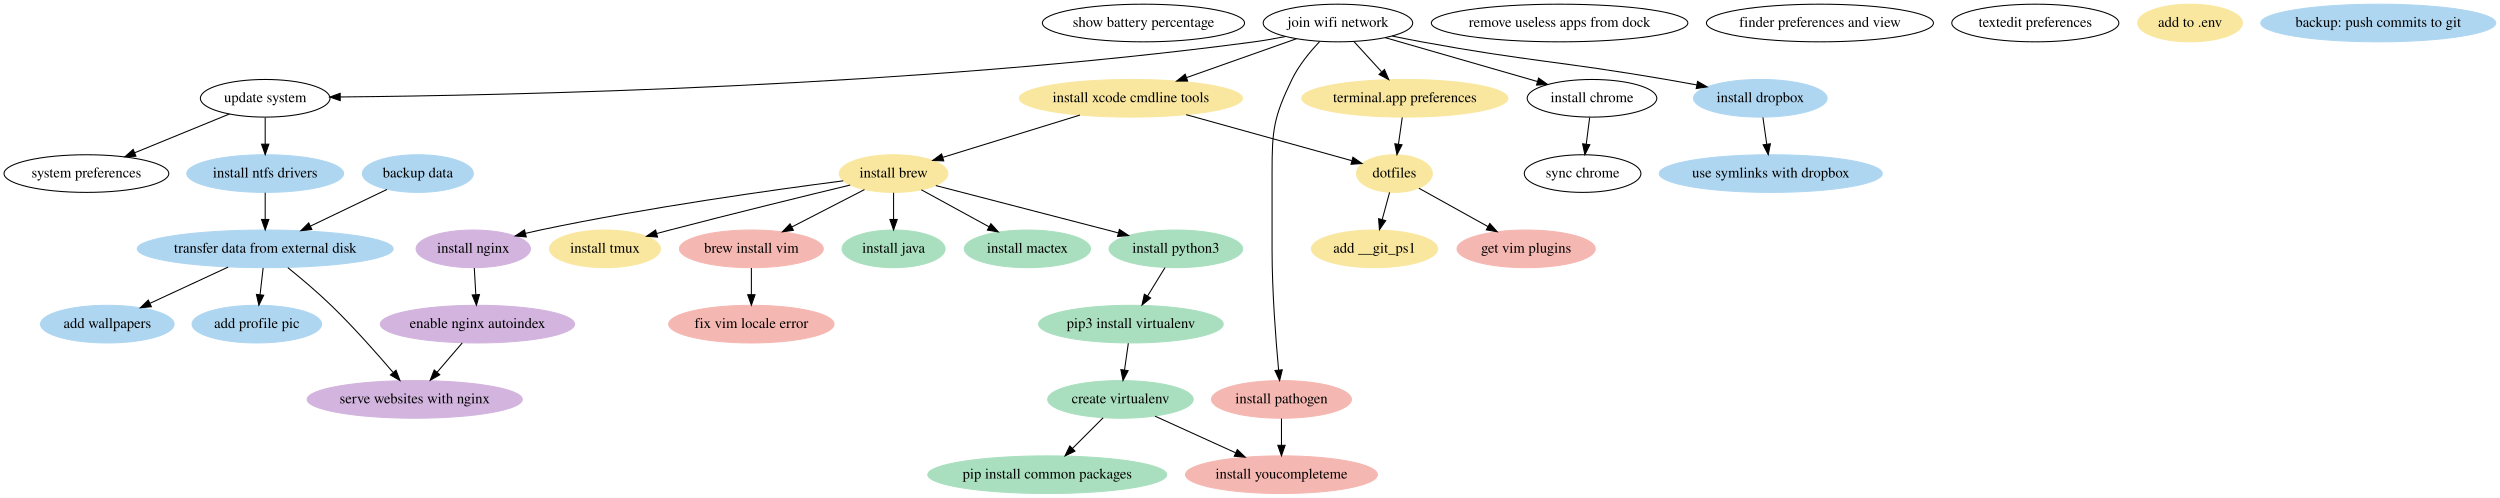
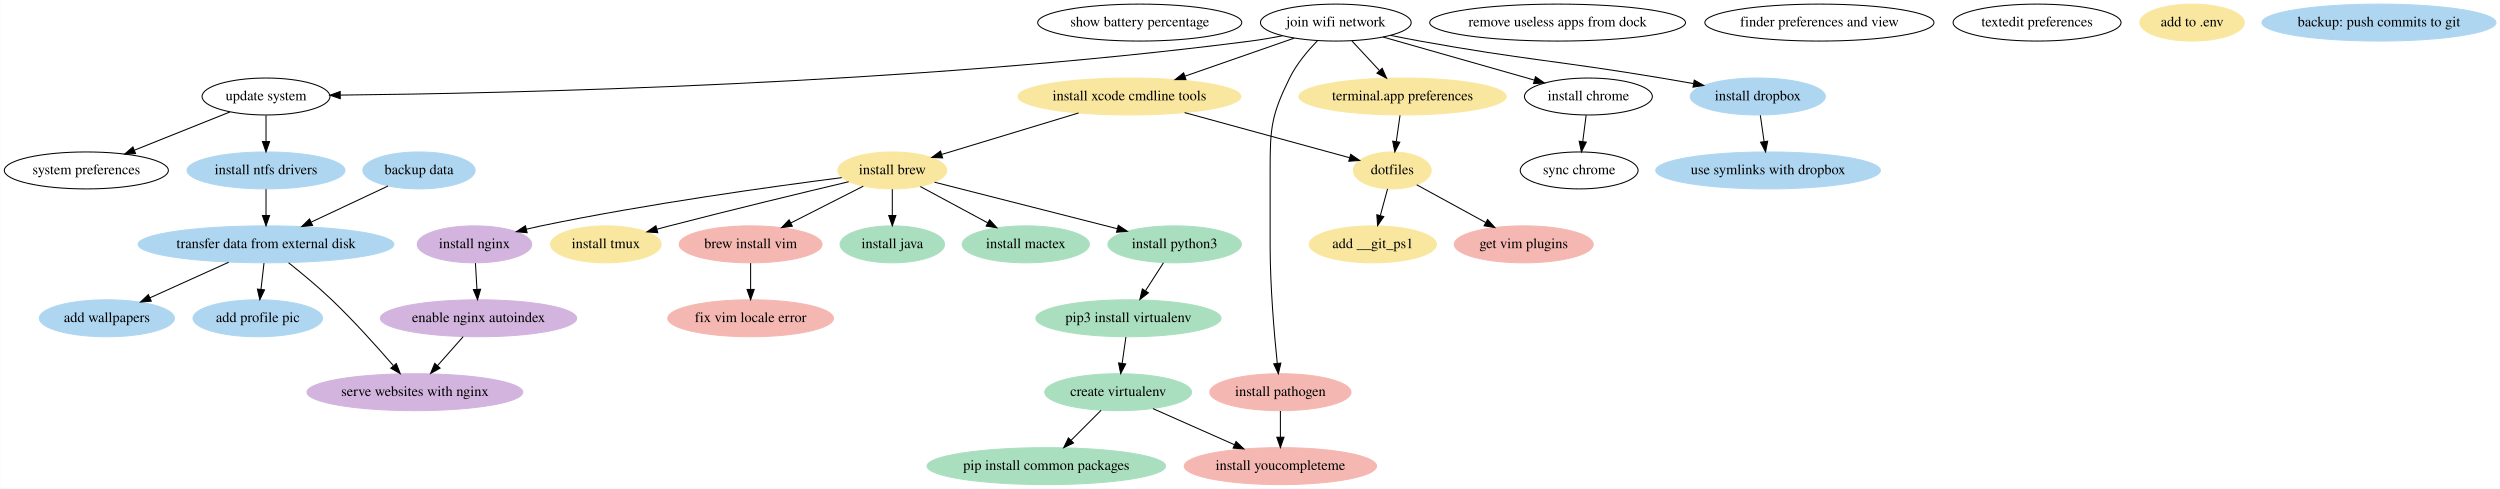
- <svg xmlns="http://www.w3.org/2000/svg" width="2391pt" height="476pt" viewBox="0.00 0.00 2391.08 476.00">
+ <svg xmlns="http://www.w3.org/2000/svg" width="2435pt" height="476pt" viewBox="0.00 0.00 2434.68 476.00">
  <g id="graph0" class="graph" transform="scale(1 1) rotate(0) translate(4 472)">
-     <polygon fill="white" stroke="transparent" points="-4,4 -4,-472 2387.08,-472 2387.08,4 -4,4" />
+     <polygon fill="white" stroke="transparent" points="-4,4 -4,-472 2430.68,-472 2430.68,4 -4,4" />
    <g id="node1" class="node">
-       <ellipse fill="none" stroke="black" cx="1089.64" cy="-450" rx="96.68" ry="18" />
-       <text text-anchor="middle" x="1089.64" y="-446.3" font-family="Times,serif" font-size="14.00">show battery percentage</text>
+       <ellipse fill="none" stroke="black" cx="1105.94" cy="-450" rx="99.38" ry="18" />
+       <text text-anchor="middle" x="1105.94" y="-446.3" font-family="Times,serif" font-size="14.00">show battery percentage</text>
    </g>
    <g id="node2" class="node">
-       <ellipse fill="none" stroke="black" cx="1275.64" cy="-450" rx="71.49" ry="18" />
-       <text text-anchor="middle" x="1275.64" y="-446.3" font-family="Times,serif" font-size="14.00">join wifi network</text>
+       <ellipse fill="none" stroke="black" cx="1296.94" cy="-450" rx="73.39" ry="18" />
+       <text text-anchor="middle" x="1296.94" y="-446.3" font-family="Times,serif" font-size="14.00">join wifi network</text>
    </g>
    <g id="node3" class="node">
-       <ellipse fill="none" stroke="black" cx="249.64" cy="-378" rx="61.99" ry="18" />
-       <text text-anchor="middle" x="249.64" y="-374.3" font-family="Times,serif" font-size="14.00">update system</text>
+       <ellipse fill="none" stroke="black" cx="254.94" cy="-378" rx="62.29" ry="18" />
+       <text text-anchor="middle" x="254.94" y="-374.3" font-family="Times,serif" font-size="14.00">update system</text>
    </g>
    <g id="edge1" class="edge">
-       <path fill="none" stroke="black" d="M1225.49,-437.11C1215.64,-435.13 1205.35,-433.3 1195.64,-432 871.37,-388.72 479.98,-380.7 321.48,-379.27" />
-       <polygon fill="black" stroke="black" points="321.41,-375.77 311.38,-379.19 321.35,-382.77 321.41,-375.77" />
+       <path fill="none" stroke="black" d="M1244.89,-437.12C1234.68,-435.14 1224.01,-433.3 1213.94,-432 884.85,-389.44 487.89,-381.02 327.44,-379.38" />
+       <polygon fill="black" stroke="black" points="327.25,-375.88 317.22,-379.28 327.19,-382.88 327.25,-375.88" />
    </g>
    <g id="node8" class="node">
-       <ellipse fill="none" stroke="black" cx="1518.64" cy="-378" rx="61.99" ry="18" />
-       <text text-anchor="middle" x="1518.64" y="-374.3" font-family="Times,serif" font-size="14.00">install chrome</text>
+       <ellipse fill="none" stroke="black" cx="1542.94" cy="-378" rx="62.29" ry="18" />
+       <text text-anchor="middle" x="1542.94" y="-374.3" font-family="Times,serif" font-size="14.00">install chrome</text>
    </g>
    <g id="edge3" class="edge">
-       <path fill="none" stroke="black" d="M1320.78,-436C1362.04,-424.11 1423.05,-406.54 1466.4,-394.05" />
-       <polygon fill="black" stroke="black" points="1467.55,-397.36 1476.19,-391.23 1465.61,-390.63 1467.55,-397.36" />
+       <path fill="none" stroke="black" d="M1342.93,-435.92C1384.73,-424.02 1446.39,-406.48 1490.18,-394.01" />
+       <polygon fill="black" stroke="black" points="1491.41,-397.3 1500.07,-391.2 1489.49,-390.57 1491.41,-397.3" />
    </g>
    <g id="node10" class="node">
-       <ellipse fill="#f9e79f" stroke="#f9e79f" cx="1339.64" cy="-378" rx="98.58" ry="18" />
-       <text text-anchor="middle" x="1339.64" y="-374.3" font-family="Times,serif" font-size="14.00">terminal.app preferences</text>
+       <ellipse fill="#f9e79f" stroke="#f9e79f" cx="1361.94" cy="-378" rx="100.98" ry="18" />
+       <text text-anchor="middle" x="1361.94" y="-374.3" font-family="Times,serif" font-size="14.00">terminal.app preferences</text>
    </g>
    <g id="edge5" class="edge">
-       <path fill="none" stroke="black" d="M1291.14,-432.05C1299,-423.46 1308.69,-412.86 1317.34,-403.4" />
-       <polygon fill="black" stroke="black" points="1320.13,-405.53 1324.29,-395.79 1314.96,-400.81 1320.13,-405.53" />
+       <path fill="none" stroke="black" d="M1312.68,-432.05C1320.66,-423.46 1330.5,-412.86 1339.29,-403.4" />
+       <polygon fill="black" stroke="black" points="1342.11,-405.5 1346.35,-395.79 1336.98,-400.74 1342.11,-405.5" />
    </g>
    <g id="node11" class="node">
-       <ellipse fill="#f9e79f" stroke="#f9e79f" cx="1077.64" cy="-378" rx="106.68" ry="18" />
-       <text text-anchor="middle" x="1077.64" y="-374.3" font-family="Times,serif" font-size="14.00">install xcode cmdline tools</text>
+       <ellipse fill="#f9e79f" stroke="#f9e79f" cx="1095.94" cy="-378" rx="108.58" ry="18" />
+       <text text-anchor="middle" x="1095.94" y="-374.3" font-family="Times,serif" font-size="14.00">install xcode cmdline tools</text>
    </g>
    <g id="edge6" class="edge">
-       <path fill="none" stroke="black" d="M1236.05,-435C1205.85,-424.33 1163.95,-409.51 1130.83,-397.8" />
-       <polygon fill="black" stroke="black" points="1131.89,-394.47 1121.3,-394.43 1129.56,-401.07 1131.89,-394.47" />
+       <path fill="none" stroke="black" d="M1256.27,-434.83C1225.68,-424.18 1183.46,-409.48 1150.02,-397.83" />
+       <polygon fill="black" stroke="black" points="1150.99,-394.47 1140.4,-394.48 1148.69,-401.08 1150.99,-394.47" />
    </g>
    <g id="node29" class="node">
-       <ellipse fill="#aed6f1" stroke="#aed6f1" cx="1679.64" cy="-378" rx="63.89" ry="18" />
-       <text text-anchor="middle" x="1679.64" y="-374.3" font-family="Times,serif" font-size="14.00">install dropbox</text>
+       <ellipse fill="#aed6f1" stroke="#aed6f1" cx="1707.94" cy="-378" rx="65.79" ry="18" />
+       <text text-anchor="middle" x="1707.94" y="-374.3" font-family="Times,serif" font-size="14.00">install dropbox</text>
    </g>
    <g id="edge23" class="edge">
-       <path fill="none" stroke="black" d="M1327.63,-437.51C1336.94,-435.58 1346.56,-433.66 1355.64,-432 1459.15,-413.06 1485.93,-413.77 1589.64,-396 1599.07,-394.39 1609.03,-392.59 1618.75,-390.79" />
-       <polygon fill="black" stroke="black" points="1619.58,-394.2 1628.77,-388.92 1618.3,-387.32 1619.58,-394.2" />
+       <path fill="none" stroke="black" d="M1350.24,-437.53C1359.78,-435.6 1369.64,-433.68 1378.94,-432 1482.93,-413.27 1509.72,-413.4 1613.94,-396 1624.11,-394.3 1634.88,-392.43 1645.36,-390.56" />
+       <polygon fill="black" stroke="black" points="1646.06,-393.99 1655.29,-388.78 1644.83,-387.1 1646.06,-393.99" />
    </g>
    <g id="node35" class="node">
-       <ellipse fill="#f5b7b1" stroke="#f5b7b1" cx="1221.64" cy="-90" rx="66.89" ry="18" />
-       <text text-anchor="middle" x="1221.64" y="-86.3" font-family="Times,serif" font-size="14.00">install pathogen</text>
+       <ellipse fill="#f5b7b1" stroke="#f5b7b1" cx="1242.94" cy="-90" rx="68.79" ry="18" />
+       <text text-anchor="middle" x="1242.94" y="-86.3" font-family="Times,serif" font-size="14.00">install pathogen</text>
    </g>
    <g id="edge30" class="edge">
-       <path fill="none" stroke="black" d="M1258.21,-432.37C1248.98,-422.61 1238.22,-409.56 1231.64,-396 1213.99,-359.61 1212.64,-347.45 1212.64,-307 1212.64,-307 1212.64,-307 1212.64,-233 1212.64,-192.92 1216.26,-146.59 1218.91,-118.05" />
-       <polygon fill="black" stroke="black" points="1222.4,-118.31 1219.86,-108.03 1215.43,-117.65 1222.4,-118.31" />
+       <path fill="none" stroke="black" d="M1279.11,-432.44C1269.66,-422.7 1258.66,-409.65 1251.94,-396 1234.09,-359.71 1232.94,-347.45 1232.94,-307 1232.94,-307 1232.94,-307 1232.94,-233 1232.94,-192.9 1236.96,-146.58 1239.9,-118.04" />
+       <polygon fill="black" stroke="black" points="1243.39,-118.34 1240.97,-108.02 1236.43,-117.6 1243.39,-118.34" />
    </g>
    <g id="node5" class="node">
-       <ellipse fill="none" stroke="black" cx="78.64" cy="-306" rx="78.79" ry="18" />
-       <text text-anchor="middle" x="78.64" y="-302.3" font-family="Times,serif" font-size="14.00">system preferences</text>
+       <ellipse fill="none" stroke="black" cx="79.94" cy="-306" rx="79.89" ry="18" />
+       <text text-anchor="middle" x="79.94" y="-302.3" font-family="Times,serif" font-size="14.00">system preferences</text>
    </g>
    <g id="edge2" class="edge">
-       <path fill="none" stroke="black" d="M215.45,-363C189.44,-352.36 153.38,-337.6 124.82,-325.9" />
-       <polygon fill="black" stroke="black" points="126.02,-322.61 115.44,-322.06 123.37,-329.09 126.02,-322.61" />
+       <path fill="none" stroke="black" d="M219.95,-363C193.24,-352.32 156.18,-337.5 126.9,-325.78" />
+       <polygon fill="black" stroke="black" points="127.88,-322.41 117.3,-321.94 125.28,-328.9 127.88,-322.41" />
    </g>
    <g id="node25" class="node">
-       <ellipse fill="#aed6f1" stroke="#aed6f1" cx="249.64" cy="-306" rx="74.99" ry="18" />
-       <text text-anchor="middle" x="249.64" y="-302.3" font-family="Times,serif" font-size="14.00">install ntfs drivers</text>
+       <ellipse fill="#aed6f1" stroke="#aed6f1" cx="254.94" cy="-306" rx="76.89" ry="18" />
+       <text text-anchor="middle" x="254.94" y="-302.3" font-family="Times,serif" font-size="14.00">install ntfs drivers</text>
    </g>
    <g id="edge18" class="edge">
-       <path fill="none" stroke="black" d="M249.64,-359.7C249.64,-351.98 249.64,-342.71 249.64,-334.11" />
-       <polygon fill="black" stroke="black" points="253.14,-334.1 249.64,-324.1 246.14,-334.1 253.14,-334.1" />
+       <path fill="none" stroke="black" d="M254.94,-359.7C254.94,-351.98 254.94,-342.71 254.94,-334.11" />
+       <polygon fill="black" stroke="black" points="258.44,-334.1 254.94,-324.1 251.44,-334.1 258.44,-334.1" />
    </g>
    <g id="node4" class="node">
-       <ellipse fill="none" stroke="black" cx="1487.64" cy="-450" rx="122.68" ry="18" />
-       <text text-anchor="middle" x="1487.64" y="-446.3" font-family="Times,serif" font-size="14.00">remove useless apps from dock</text>
+       <ellipse fill="none" stroke="black" cx="1512.94" cy="-450" rx="124.58" ry="18" />
+       <text text-anchor="middle" x="1512.94" y="-446.3" font-family="Times,serif" font-size="14.00">remove useless apps from dock</text>
    </g>
    <g id="node6" class="node">
-       <ellipse fill="none" stroke="black" cx="1736.64" cy="-450" rx="108.58" ry="18" />
-       <text text-anchor="middle" x="1736.64" y="-446.3" font-family="Times,serif" font-size="14.00">finder preferences and view</text>
+       <ellipse fill="none" stroke="black" cx="1767.94" cy="-450" rx="111.58" ry="18" />
+       <text text-anchor="middle" x="1767.94" y="-446.3" font-family="Times,serif" font-size="14.00">finder preferences and view</text>
    </g>
    <g id="node7" class="node">
-       <ellipse fill="none" stroke="black" cx="1942.64" cy="-450" rx="79.89" ry="18" />
-       <text text-anchor="middle" x="1942.64" y="-446.3" font-family="Times,serif" font-size="14.00">textedit preferences</text>
+       <ellipse fill="none" stroke="black" cx="1979.94" cy="-450" rx="81.79" ry="18" />
+       <text text-anchor="middle" x="1979.94" y="-446.3" font-family="Times,serif" font-size="14.00">textedit preferences</text>
    </g>
    <g id="node9" class="node">
-       <ellipse fill="none" stroke="black" cx="1509.64" cy="-306" rx="55.79" ry="18" />
-       <text text-anchor="middle" x="1509.64" y="-302.3" font-family="Times,serif" font-size="14.00">sync chrome</text>
+       <ellipse fill="none" stroke="black" cx="1533.94" cy="-306" rx="57.39" ry="18" />
+       <text text-anchor="middle" x="1533.94" y="-302.3" font-family="Times,serif" font-size="14.00">sync chrome</text>
    </g>
    <g id="edge4" class="edge">
-       <path fill="none" stroke="black" d="M1516.42,-359.7C1515.43,-351.98 1514.23,-342.71 1513.13,-334.11" />
-       <polygon fill="black" stroke="black" points="1516.59,-333.58 1511.84,-324.1 1509.65,-334.47 1516.59,-333.58" />
+       <path fill="none" stroke="black" d="M1540.72,-359.7C1539.73,-351.98 1538.53,-342.71 1537.43,-334.11" />
+       <polygon fill="black" stroke="black" points="1540.89,-333.58 1536.14,-324.1 1533.95,-334.47 1540.89,-333.58" />
    </g>
    <g id="node12" class="node">
-       <ellipse fill="#f9e79f" stroke="#f9e79f" cx="1329.64" cy="-306" rx="36.29" ry="18" />
-       <text text-anchor="middle" x="1329.64" y="-302.3" font-family="Times,serif" font-size="14.00">dotfiles</text>
+       <ellipse fill="#f9e79f" stroke="#f9e79f" cx="1351.94" cy="-306" rx="37.89" ry="18" />
+       <text text-anchor="middle" x="1351.94" y="-302.3" font-family="Times,serif" font-size="14.00">dotfiles</text>
    </g>
    <g id="edge7" class="edge">
-       <path fill="none" stroke="black" d="M1337.17,-359.7C1336.07,-351.98 1334.74,-342.71 1333.52,-334.11" />
-       <polygon fill="black" stroke="black" points="1336.97,-333.51 1332.09,-324.1 1330.04,-334.5 1336.97,-333.51" />
+       <path fill="none" stroke="black" d="M1359.47,-359.7C1358.37,-351.98 1357.04,-342.71 1355.82,-334.11" />
+       <polygon fill="black" stroke="black" points="1359.27,-333.51 1354.39,-324.1 1352.34,-334.5 1359.27,-333.51" />
    </g>
    <g id="edge8" class="edge">
-       <path fill="none" stroke="black" d="M1130.47,-362.33C1177.64,-349.22 1245.74,-330.31 1288.83,-318.34" />
-       <polygon fill="black" stroke="black" points="1289.99,-321.65 1298.69,-315.6 1288.12,-314.9 1289.99,-321.65" />
+       <path fill="none" stroke="black" d="M1149.61,-362.33C1197.49,-349.23 1266.6,-330.34 1310.39,-318.36" />
+       <polygon fill="black" stroke="black" points="1311.41,-321.71 1320.13,-315.7 1309.57,-314.96 1311.41,-321.71" />
    </g>
    <g id="node15" class="node">
-       <ellipse fill="#f9e79f" stroke="#f9e79f" cx="850.64" cy="-306" rx="51.99" ry="18" />
-       <text text-anchor="middle" x="850.64" y="-302.3" font-family="Times,serif" font-size="14.00">install brew</text>
+       <ellipse fill="#f9e79f" stroke="#f9e79f" cx="864.94" cy="-306" rx="53.09" ry="18" />
+       <text text-anchor="middle" x="864.94" y="-302.3" font-family="Times,serif" font-size="14.00">install brew</text>
    </g>
    <g id="edge10" class="edge">
-       <path fill="none" stroke="black" d="M1028.95,-361.98C990.2,-350.04 936.3,-333.41 897.93,-321.58" />
-       <polygon fill="black" stroke="black" points="898.62,-318.13 888.04,-318.53 896.56,-324.82 898.62,-318.13" />
+       <path fill="none" stroke="black" d="M1046.39,-361.98C1007.08,-350.07 952.45,-333.52 913.42,-321.69" />
+       <polygon fill="black" stroke="black" points="913.94,-318.19 903.36,-318.64 911.91,-324.89 913.94,-318.19" />
    </g>
    <g id="node14" class="node">
-       <ellipse fill="#f9e79f" stroke="#f9e79f" cx="1310.64" cy="-234" rx="60.39" ry="18" />
-       <text text-anchor="middle" x="1310.64" y="-230.3" font-family="Times,serif" font-size="14.00">add __git_ps1</text>
+       <ellipse fill="#f9e79f" stroke="#f9e79f" cx="1332.94" cy="-234" rx="61.99" ry="18" />
+       <text text-anchor="middle" x="1332.94" y="-230.3" font-family="Times,serif" font-size="14.00">add __git_ps1</text>
    </g>
    <g id="edge9" class="edge">
-       <path fill="none" stroke="black" d="M1325.04,-288.05C1322.93,-280.26 1320.37,-270.82 1317.99,-262.08" />
-       <polygon fill="black" stroke="black" points="1321.33,-261.01 1315.33,-252.28 1314.57,-262.84 1321.33,-261.01" />
+       <path fill="none" stroke="black" d="M1347.34,-288.05C1345.23,-280.26 1342.67,-270.82 1340.29,-262.08" />
+       <polygon fill="black" stroke="black" points="1343.63,-261.01 1337.63,-252.28 1336.87,-262.84 1343.63,-261.01" />
    </g>
    <g id="node36" class="node">
-       <ellipse fill="#f5b7b1" stroke="#f5b7b1" cx="1455.64" cy="-234" rx="66.09" ry="18" />
-       <text text-anchor="middle" x="1455.64" y="-230.3" font-family="Times,serif" font-size="14.00">get vim plugins</text>
+       <ellipse fill="#f5b7b1" stroke="#f5b7b1" cx="1479.94" cy="-234" rx="67.69" ry="18" />
+       <text text-anchor="middle" x="1479.94" y="-230.3" font-family="Times,serif" font-size="14.00">get vim plugins</text>
    </g>
    <g id="edge31" class="edge">
-       <path fill="none" stroke="black" d="M1353.05,-292C1371.6,-281.69 1397.87,-267.1 1419.18,-255.26" />
-       <polygon fill="black" stroke="black" points="1420.93,-258.29 1427.97,-250.37 1417.53,-252.17 1420.93,-258.29" />
+       <path fill="none" stroke="black" d="M1375.72,-292C1394.57,-281.69 1421.25,-267.1 1442.9,-255.26" />
+       <polygon fill="black" stroke="black" points="1444.74,-258.24 1451.83,-250.37 1441.38,-252.1 1444.74,-258.24" />
    </g>
    <g id="node13" class="node">
-       <ellipse fill="#f9e79f" stroke="#f9e79f" cx="2090.64" cy="-450" rx="50.09" ry="18" />
-       <text text-anchor="middle" x="2090.64" y="-446.3" font-family="Times,serif" font-size="14.00">add to .env</text>
+       <ellipse fill="#f9e79f" stroke="#f9e79f" cx="2130.94" cy="-450" rx="50.89" ry="18" />
+       <text text-anchor="middle" x="2130.94" y="-446.3" font-family="Times,serif" font-size="14.00">add to .env</text>
    </g>
    <g id="node16" class="node">
-       <ellipse fill="#f9e79f" stroke="#f9e79f" cx="574.64" cy="-234" rx="53.09" ry="18" />
-       <text text-anchor="middle" x="574.64" y="-230.3" font-family="Times,serif" font-size="14.00">install tmux</text>
+       <ellipse fill="#f9e79f" stroke="#f9e79f" cx="585.94" cy="-234" rx="53.89" ry="18" />
+       <text text-anchor="middle" x="585.94" y="-230.3" font-family="Times,serif" font-size="14.00">install tmux</text>
    </g>
    <g id="edge11" class="edge">
-       <path fill="none" stroke="black" d="M809.14,-295.04C765.97,-284.61 696.46,-267.6 636.64,-252 632.57,-250.94 628.36,-249.82 624.13,-248.69" />
-       <polygon fill="black" stroke="black" points="624.86,-245.26 614.29,-246.03 623.03,-252.02 624.86,-245.26" />
+       <path fill="none" stroke="black" d="M822.44,-294.99C778.63,-284.59 708.38,-267.66 647.94,-252 643.93,-250.96 639.78,-249.86 635.61,-248.75" />
+       <polygon fill="black" stroke="black" points="636.49,-245.36 625.92,-246.14 634.67,-252.12 636.49,-245.36" />
    </g>
    <g id="node17" class="node">
-       <ellipse fill="#a9dfbf" stroke="#a9dfbf" cx="850.64" cy="-234" rx="49.29" ry="18" />
-       <text text-anchor="middle" x="850.64" y="-230.3" font-family="Times,serif" font-size="14.00">install java</text>
+       <ellipse fill="#a9dfbf" stroke="#a9dfbf" cx="864.94" cy="-234" rx="50.89" ry="18" />
+       <text text-anchor="middle" x="864.94" y="-230.3" font-family="Times,serif" font-size="14.00">install java</text>
    </g>
    <g id="edge12" class="edge">
-       <path fill="none" stroke="black" d="M850.64,-287.7C850.64,-279.98 850.64,-270.71 850.64,-262.11" />
-       <polygon fill="black" stroke="black" points="854.14,-262.1 850.64,-252.1 847.14,-262.1 854.14,-262.1" />
+       <path fill="none" stroke="black" d="M864.94,-287.7C864.94,-279.98 864.94,-270.71 864.94,-262.11" />
+       <polygon fill="black" stroke="black" points="868.44,-262.1 864.94,-252.1 861.44,-262.1 868.44,-262.1" />
    </g>
    <g id="node18" class="node">
-       <ellipse fill="#a9dfbf" stroke="#a9dfbf" cx="978.64" cy="-234" rx="60.39" ry="18" />
-       <text text-anchor="middle" x="978.64" y="-230.3" font-family="Times,serif" font-size="14.00">install mactex</text>
+       <ellipse fill="#a9dfbf" stroke="#a9dfbf" cx="994.94" cy="-234" rx="61.99" ry="18" />
+       <text text-anchor="middle" x="994.94" y="-230.3" font-family="Times,serif" font-size="14.00">install mactex</text>
    </g>
    <g id="edge13" class="edge">
-       <path fill="none" stroke="black" d="M877.16,-290.5C895.92,-280.24 921.3,-266.36 941.99,-255.05" />
-       <polygon fill="black" stroke="black" points="943.73,-258.08 950.83,-250.21 940.37,-251.94 943.73,-258.08" />
+       <path fill="none" stroke="black" d="M892.2,-290.33C911.26,-280.06 936.96,-266.22 957.89,-254.95" />
+       <polygon fill="black" stroke="black" points="959.68,-257.96 966.83,-250.14 956.36,-251.8 959.68,-257.96" />
    </g>
    <g id="node19" class="node">
-       <ellipse fill="#a9dfbf" stroke="#a9dfbf" cx="1120.64" cy="-234" rx="63.89" ry="18" />
-       <text text-anchor="middle" x="1120.64" y="-230.3" font-family="Times,serif" font-size="14.00">install python3</text>
+       <ellipse fill="#a9dfbf" stroke="#a9dfbf" cx="1139.94" cy="-234" rx="64.99" ry="18" />
+       <text text-anchor="middle" x="1139.94" y="-230.3" font-family="Times,serif" font-size="14.00">install python3</text>
    </g>
    <g id="edge14" class="edge">
-       <path fill="none" stroke="black" d="M891.06,-294.52C937.5,-282.48 1013.94,-262.66 1065.74,-249.23" />
-       <polygon fill="black" stroke="black" points="1066.63,-252.62 1075.43,-246.72 1064.87,-245.84 1066.63,-252.62" />
+       <path fill="none" stroke="black" d="M906.11,-294.52C953.41,-282.48 1031.26,-262.66 1084.02,-249.23" />
+       <polygon fill="black" stroke="black" points="1085.07,-252.58 1093.89,-246.72 1083.34,-245.8 1085.07,-252.58" />
    </g>
    <g id="node31" class="node">
-       <ellipse fill="#d2b4de" stroke="#d2b4de" cx="448.64" cy="-234" rx="54.69" ry="18" />
-       <text text-anchor="middle" x="448.64" y="-230.3" font-family="Times,serif" font-size="14.00">install nginx</text>
+       <ellipse fill="#d2b4de" stroke="#d2b4de" cx="457.94" cy="-234" rx="55.79" ry="18" />
+       <text text-anchor="middle" x="457.94" y="-230.3" font-family="Times,serif" font-size="14.00">install nginx</text>
    </g>
    <g id="edge25" class="edge">
-       <path fill="none" stroke="black" d="M802.5,-299.06C736.68,-290.56 615.08,-273.58 512.64,-252 508.03,-251.03 503.26,-249.93 498.5,-248.78" />
-       <polygon fill="black" stroke="black" points="499.33,-245.38 488.78,-246.34 497.63,-252.17 499.33,-245.38" />
+       <path fill="none" stroke="black" d="M815.67,-298.97C748.95,-290.44 626.33,-273.47 522.94,-252 518.26,-251.03 513.42,-249.93 508.58,-248.78" />
+       <polygon fill="black" stroke="black" points="509.26,-245.34 498.71,-246.34 507.58,-252.13 509.26,-245.34" />
    </g>
    <g id="node34" class="node">
-       <ellipse fill="#f5b7b1" stroke="#f5b7b1" cx="714.64" cy="-234" rx="68.79" ry="18" />
-       <text text-anchor="middle" x="714.64" y="-230.3" font-family="Times,serif" font-size="14.00">brew install vim</text>
+       <ellipse fill="#f5b7b1" stroke="#f5b7b1" cx="726.94" cy="-234" rx="69.59" ry="18" />
+       <text text-anchor="middle" x="726.94" y="-230.3" font-family="Times,serif" font-size="14.00">brew install vim</text>
    </g>
    <g id="edge29" class="edge">
-       <path fill="none" stroke="black" d="M822.79,-290.67C802.8,-280.38 775.6,-266.37 753.47,-254.99" />
-       <polygon fill="black" stroke="black" points="754.83,-251.75 744.34,-250.29 751.63,-257.97 754.83,-251.75" />
+       <path fill="none" stroke="black" d="M836.68,-290.67C816.31,-280.33 788.55,-266.25 766.05,-254.83" />
+       <polygon fill="black" stroke="black" points="767.58,-251.69 757.08,-250.29 764.41,-257.93 767.58,-251.69" />
    </g>
    <g id="node20" class="node">
-       <ellipse fill="#a9dfbf" stroke="#a9dfbf" cx="1077.64" cy="-162" rx="88.28" ry="18" />
-       <text text-anchor="middle" x="1077.64" y="-158.3" font-family="Times,serif" font-size="14.00">pip3 install virtualenv</text>
+       <ellipse fill="#a9dfbf" stroke="#a9dfbf" cx="1094.94" cy="-162" rx="90.18" ry="18" />
+       <text text-anchor="middle" x="1094.94" y="-158.3" font-family="Times,serif" font-size="14.00">pip3 install virtualenv</text>
    </g>
    <g id="edge15" class="edge">
-       <path fill="none" stroke="black" d="M1110.23,-216.05C1105.24,-207.92 1099.14,-198 1093.58,-188.94" />
-       <polygon fill="black" stroke="black" points="1096.47,-186.96 1088.25,-180.28 1090.51,-190.63 1096.47,-186.96" />
+       <path fill="none" stroke="black" d="M1129.05,-216.05C1123.82,-207.92 1117.44,-198 1111.62,-188.94" />
+       <polygon fill="black" stroke="black" points="1114.4,-186.79 1106.05,-180.28 1108.51,-190.58 1114.4,-186.79" />
    </g>
    <g id="node21" class="node">
-       <ellipse fill="#a9dfbf" stroke="#a9dfbf" cx="1067.64" cy="-90" rx="69.59" ry="18" />
-       <text text-anchor="middle" x="1067.64" y="-86.3" font-family="Times,serif" font-size="14.00">create virtualenv</text>
+       <ellipse fill="#a9dfbf" stroke="#a9dfbf" cx="1084.94" cy="-90" rx="71.49" ry="18" />
+       <text text-anchor="middle" x="1084.94" y="-86.3" font-family="Times,serif" font-size="14.00">create virtualenv</text>
    </g>
    <g id="edge16" class="edge">
-       <path fill="none" stroke="black" d="M1075.17,-143.7C1074.07,-135.98 1072.74,-126.71 1071.52,-118.11" />
-       <polygon fill="black" stroke="black" points="1074.97,-117.51 1070.09,-108.1 1068.04,-118.5 1074.97,-117.51" />
+       <path fill="none" stroke="black" d="M1092.47,-143.7C1091.37,-135.98 1090.04,-126.71 1088.82,-118.11" />
+       <polygon fill="black" stroke="black" points="1092.27,-117.51 1087.39,-108.1 1085.34,-118.5 1092.27,-117.51" />
    </g>
    <g id="node22" class="node">
-       <ellipse fill="#a9dfbf" stroke="#a9dfbf" cx="997.64" cy="-18" rx="114.28" ry="18" />
-       <text text-anchor="middle" x="997.64" y="-14.3" font-family="Times,serif" font-size="14.00">pip install common packages</text>
+       <ellipse fill="#a9dfbf" stroke="#a9dfbf" cx="1014.94" cy="-18" rx="116.18" ry="18" />
+       <text text-anchor="middle" x="1014.94" y="-14.3" font-family="Times,serif" font-size="14.00">pip install common packages</text>
    </g>
    <g id="edge17" class="edge">
-       <path fill="none" stroke="black" d="M1051.05,-72.41C1042.29,-63.65 1031.38,-52.73 1021.7,-43.06" />
-       <polygon fill="black" stroke="black" points="1024.15,-40.55 1014.6,-35.96 1019.2,-45.5 1024.15,-40.55" />
+       <path fill="none" stroke="black" d="M1068.35,-72.41C1059.59,-63.65 1048.68,-52.73 1039,-43.06" />
+       <polygon fill="black" stroke="black" points="1041.45,-40.55 1031.9,-35.96 1036.5,-45.5 1041.45,-40.55" />
    </g>
    <g id="node37" class="node">
-       <ellipse fill="#f5b7b1" stroke="#f5b7b1" cx="1221.64" cy="-18" rx="91.78" ry="18" />
-       <text text-anchor="middle" x="1221.64" y="-14.3" font-family="Times,serif" font-size="14.00">install youcompleteme</text>
+       <ellipse fill="#f5b7b1" stroke="#f5b7b1" cx="1242.94" cy="-18" rx="93.68" ry="18" />
+       <text text-anchor="middle" x="1242.94" y="-14.3" font-family="Times,serif" font-size="14.00">install youcompleteme</text>
    </g>
    <g id="edge33" class="edge">
-       <path fill="none" stroke="black" d="M1100.68,-73.98C1123.25,-63.72 1153.4,-50.02 1177.95,-38.86" />
-       <polygon fill="black" stroke="black" points="1179.4,-42.04 1187.06,-34.72 1176.51,-35.67 1179.4,-42.04" />
+       <path fill="none" stroke="black" d="M1118.84,-73.98C1141.99,-63.72 1172.93,-50.02 1198.12,-38.86" />
+       <polygon fill="black" stroke="black" points="1199.73,-41.97 1207.46,-34.72 1196.9,-35.57 1199.73,-41.97" />
    </g>
    <g id="node23" class="node">
-       <ellipse fill="#aed6f1" stroke="#aed6f1" cx="395.64" cy="-306" rx="53.09" ry="18" />
-       <text text-anchor="middle" x="395.64" y="-302.3" font-family="Times,serif" font-size="14.00">backup data</text>
+       <ellipse fill="#aed6f1" stroke="#aed6f1" cx="403.94" cy="-306" rx="54.69" ry="18" />
+       <text text-anchor="middle" x="403.94" y="-302.3" font-family="Times,serif" font-size="14.00">backup data</text>
    </g>
    <g id="node26" class="node">
-       <ellipse fill="#aed6f1" stroke="#aed6f1" cx="249.64" cy="-234" rx="122.38" ry="18" />
-       <text text-anchor="middle" x="249.64" y="-230.3" font-family="Times,serif" font-size="14.00">transfer data from external disk</text>
+       <ellipse fill="#aed6f1" stroke="#aed6f1" cx="254.94" cy="-234" rx="124.58" ry="18" />
+       <text text-anchor="middle" x="254.94" y="-230.3" font-family="Times,serif" font-size="14.00">transfer data from external disk</text>
    </g>
    <g id="edge19" class="edge">
-       <path fill="none" stroke="black" d="M366.1,-290.83C345.06,-280.75 316.45,-267.03 292.86,-255.72" />
-       <polygon fill="black" stroke="black" points="294.28,-252.52 283.75,-251.35 291.26,-258.83 294.28,-252.52" />
+       <path fill="none" stroke="black" d="M373.79,-290.83C352.32,-280.75 323.12,-267.03 299.04,-255.72" />
+       <polygon fill="black" stroke="black" points="300.29,-252.44 289.75,-251.35 297.32,-258.77 300.29,-252.44" />
    </g>
    <g id="node24" class="node">
-       <ellipse fill="#aed6f1" stroke="#aed6f1" cx="2270.64" cy="-450" rx="112.38" ry="18" />
-       <text text-anchor="middle" x="2270.64" y="-446.3" font-family="Times,serif" font-size="14.00">backup: push commits to git</text>
+       <ellipse fill="#aed6f1" stroke="#aed6f1" cx="2312.94" cy="-450" rx="113.98" ry="18" />
+       <text text-anchor="middle" x="2312.94" y="-446.3" font-family="Times,serif" font-size="14.00">backup: push commits to git</text>
    </g>
    <g id="edge20" class="edge">
-       <path fill="none" stroke="black" d="M249.64,-287.7C249.64,-279.98 249.64,-270.71 249.64,-262.11" />
-       <polygon fill="black" stroke="black" points="253.14,-262.1 249.64,-252.1 246.14,-262.1 253.14,-262.1" />
+       <path fill="none" stroke="black" d="M254.94,-287.7C254.94,-279.98 254.94,-270.71 254.94,-262.11" />
+       <polygon fill="black" stroke="black" points="258.44,-262.1 254.94,-252.1 251.44,-262.1 258.44,-262.1" />
    </g>
    <g id="node27" class="node">
-       <ellipse fill="#aed6f1" stroke="#aed6f1" cx="241.64" cy="-162" rx="61.99" ry="18" />
-       <text text-anchor="middle" x="241.64" y="-158.3" font-family="Times,serif" font-size="14.00">add profile pic</text>
+       <ellipse fill="#aed6f1" stroke="#aed6f1" cx="246.94" cy="-162" rx="63.09" ry="18" />
+       <text text-anchor="middle" x="246.94" y="-158.3" font-family="Times,serif" font-size="14.00">add profile pic</text>
    </g>
    <g id="edge21" class="edge">
-       <path fill="none" stroke="black" d="M247.67,-215.7C246.78,-207.98 245.72,-198.71 244.74,-190.11" />
-       <polygon fill="black" stroke="black" points="248.21,-189.64 243.6,-180.1 241.26,-190.44 248.21,-189.64" />
+       <path fill="none" stroke="black" d="M252.97,-215.7C252.08,-207.98 251.02,-198.71 250.04,-190.11" />
+       <polygon fill="black" stroke="black" points="253.51,-189.64 248.9,-180.1 246.56,-190.44 253.51,-189.64" />
    </g>
    <g id="node28" class="node">
-       <ellipse fill="#aed6f1" stroke="#aed6f1" cx="98.64" cy="-162" rx="63.89" ry="18" />
-       <text text-anchor="middle" x="98.64" y="-158.3" font-family="Times,serif" font-size="14.00">add wallpapers</text>
+       <ellipse fill="#aed6f1" stroke="#aed6f1" cx="99.94" cy="-162" rx="65.79" ry="18" />
+       <text text-anchor="middle" x="99.94" y="-158.3" font-family="Times,serif" font-size="14.00">add wallpapers</text>
    </g>
    <g id="edge22" class="edge">
-       <path fill="none" stroke="black" d="M214.24,-216.59C191.87,-206.22 162.88,-192.78 139.53,-181.95" />
-       <polygon fill="black" stroke="black" points="140.78,-178.67 130.23,-177.64 137.83,-185.02 140.78,-178.67" />
+       <path fill="none" stroke="black" d="M218.6,-216.59C195.62,-206.21 165.82,-192.75 141.84,-181.92" />
+       <polygon fill="black" stroke="black" points="143.18,-178.69 132.63,-177.76 140.3,-185.07 143.18,-178.69" />
    </g>
    <g id="node33" class="node">
-       <ellipse fill="#d2b4de" stroke="#d2b4de" cx="392.64" cy="-90" rx="102.88" ry="18" />
-       <text text-anchor="middle" x="392.64" y="-86.3" font-family="Times,serif" font-size="14.00">serve websites with nginx</text>
+       <ellipse fill="#d2b4de" stroke="#d2b4de" cx="399.94" cy="-90" rx="105.08" ry="18" />
+       <text text-anchor="middle" x="399.94" y="-86.3" font-family="Times,serif" font-size="14.00">serve websites with nginx</text>
    </g>
    <g id="edge28" class="edge">
-       <path fill="none" stroke="black" d="M271.28,-216.04C283.75,-205.97 299.5,-192.72 312.64,-180 333.88,-159.45 356.21,-134.27 371.86,-115.94" />
-       <polygon fill="black" stroke="black" points="374.76,-117.93 378.56,-108.04 369.42,-113.4 374.76,-117.93" />
+       <path fill="none" stroke="black" d="M276.92,-216.06C289.58,-206 305.58,-192.75 318.94,-180 340.44,-159.49 363.05,-134.3 378.9,-115.96" />
+       <polygon fill="black" stroke="black" points="381.83,-117.92 385.68,-108.06 376.51,-113.37 381.83,-117.92" />
    </g>
    <g id="node30" class="node">
-       <ellipse fill="#aed6f1" stroke="#aed6f1" cx="1689.64" cy="-306" rx="106.68" ry="18" />
-       <text text-anchor="middle" x="1689.64" y="-302.3" font-family="Times,serif" font-size="14.00">use symlinks with dropbox</text>
+       <ellipse fill="#aed6f1" stroke="#aed6f1" cx="1717.94" cy="-306" rx="109.38" ry="18" />
+       <text text-anchor="middle" x="1717.94" y="-302.3" font-family="Times,serif" font-size="14.00">use symlinks with dropbox</text>
    </g>
    <g id="edge24" class="edge">
-       <path fill="none" stroke="black" d="M1682.11,-359.7C1683.22,-351.98 1684.54,-342.71 1685.77,-334.11" />
-       <polygon fill="black" stroke="black" points="1689.25,-334.5 1687.2,-324.1 1682.32,-333.51 1689.25,-334.5" />
+       <path fill="none" stroke="black" d="M1710.41,-359.7C1711.52,-351.98 1712.84,-342.71 1714.07,-334.11" />
+       <polygon fill="black" stroke="black" points="1717.55,-334.5 1715.5,-324.1 1710.62,-333.51 1717.55,-334.5" />
    </g>
    <g id="node32" class="node">
-       <ellipse fill="#d2b4de" stroke="#d2b4de" cx="452.64" cy="-162" rx="92.88" ry="18" />
-       <text text-anchor="middle" x="452.64" y="-158.3" font-family="Times,serif" font-size="14.00">enable nginx autoindex</text>
+       <ellipse fill="#d2b4de" stroke="#d2b4de" cx="461.94" cy="-162" rx="95.58" ry="18" />
+       <text text-anchor="middle" x="461.94" y="-158.3" font-family="Times,serif" font-size="14.00">enable nginx autoindex</text>
    </g>
    <g id="edge26" class="edge">
-       <path fill="none" stroke="black" d="M449.63,-215.7C450.07,-207.98 450.6,-198.71 451.09,-190.11" />
-       <polygon fill="black" stroke="black" points="454.59,-190.29 451.67,-180.1 447.6,-189.89 454.59,-190.29" />
+       <path fill="none" stroke="black" d="M458.93,-215.7C459.37,-207.98 459.9,-198.71 460.39,-190.11" />
+       <polygon fill="black" stroke="black" points="463.89,-190.29 460.97,-180.1 456.9,-189.89 463.89,-190.29" />
    </g>
    <g id="edge27" class="edge">
-       <path fill="none" stroke="black" d="M438.12,-144.05C430.93,-135.67 422.11,-125.38 414.15,-116.1" />
-       <polygon fill="black" stroke="black" points="416.62,-113.59 407.45,-108.28 411.3,-118.15 416.62,-113.59" />
+       <path fill="none" stroke="black" d="M446.93,-144.05C439.43,-135.58 430.21,-125.17 421.92,-115.82" />
+       <polygon fill="black" stroke="black" points="424.49,-113.44 415.24,-108.28 419.25,-118.08 424.49,-113.44" />
    </g>
    <g id="node38" class="node">
-       <ellipse fill="#f5b7b1" stroke="#f5b7b1" cx="714.64" cy="-162" rx="79.09" ry="18" />
-       <text text-anchor="middle" x="714.64" y="-158.3" font-family="Times,serif" font-size="14.00">fix vim locale error</text>
+       <ellipse fill="#f5b7b1" stroke="#f5b7b1" cx="726.94" cy="-162" rx="80.69" ry="18" />
+       <text text-anchor="middle" x="726.94" y="-158.3" font-family="Times,serif" font-size="14.00">fix vim locale error</text>
    </g>
    <g id="edge34" class="edge">
-       <path fill="none" stroke="black" d="M714.64,-215.7C714.64,-207.98 714.64,-198.71 714.64,-190.11" />
-       <polygon fill="black" stroke="black" points="718.14,-190.1 714.64,-180.1 711.14,-190.1 718.14,-190.1" />
+       <path fill="none" stroke="black" d="M726.94,-215.7C726.94,-207.98 726.94,-198.71 726.94,-190.11" />
+       <polygon fill="black" stroke="black" points="730.44,-190.1 726.94,-180.1 723.44,-190.1 730.44,-190.1" />
    </g>
    <g id="edge32" class="edge">
-       <path fill="none" stroke="black" d="M1221.64,-71.7C1221.64,-63.98 1221.64,-54.71 1221.64,-46.11" />
-       <polygon fill="black" stroke="black" points="1225.14,-46.1 1221.64,-36.1 1218.14,-46.1 1225.14,-46.1" />
+       <path fill="none" stroke="black" d="M1242.94,-71.7C1242.94,-63.98 1242.94,-54.71 1242.94,-46.11" />
+       <polygon fill="black" stroke="black" points="1246.44,-46.1 1242.94,-36.1 1239.44,-46.1 1246.44,-46.1" />
    </g>
  </g>
</svg>
